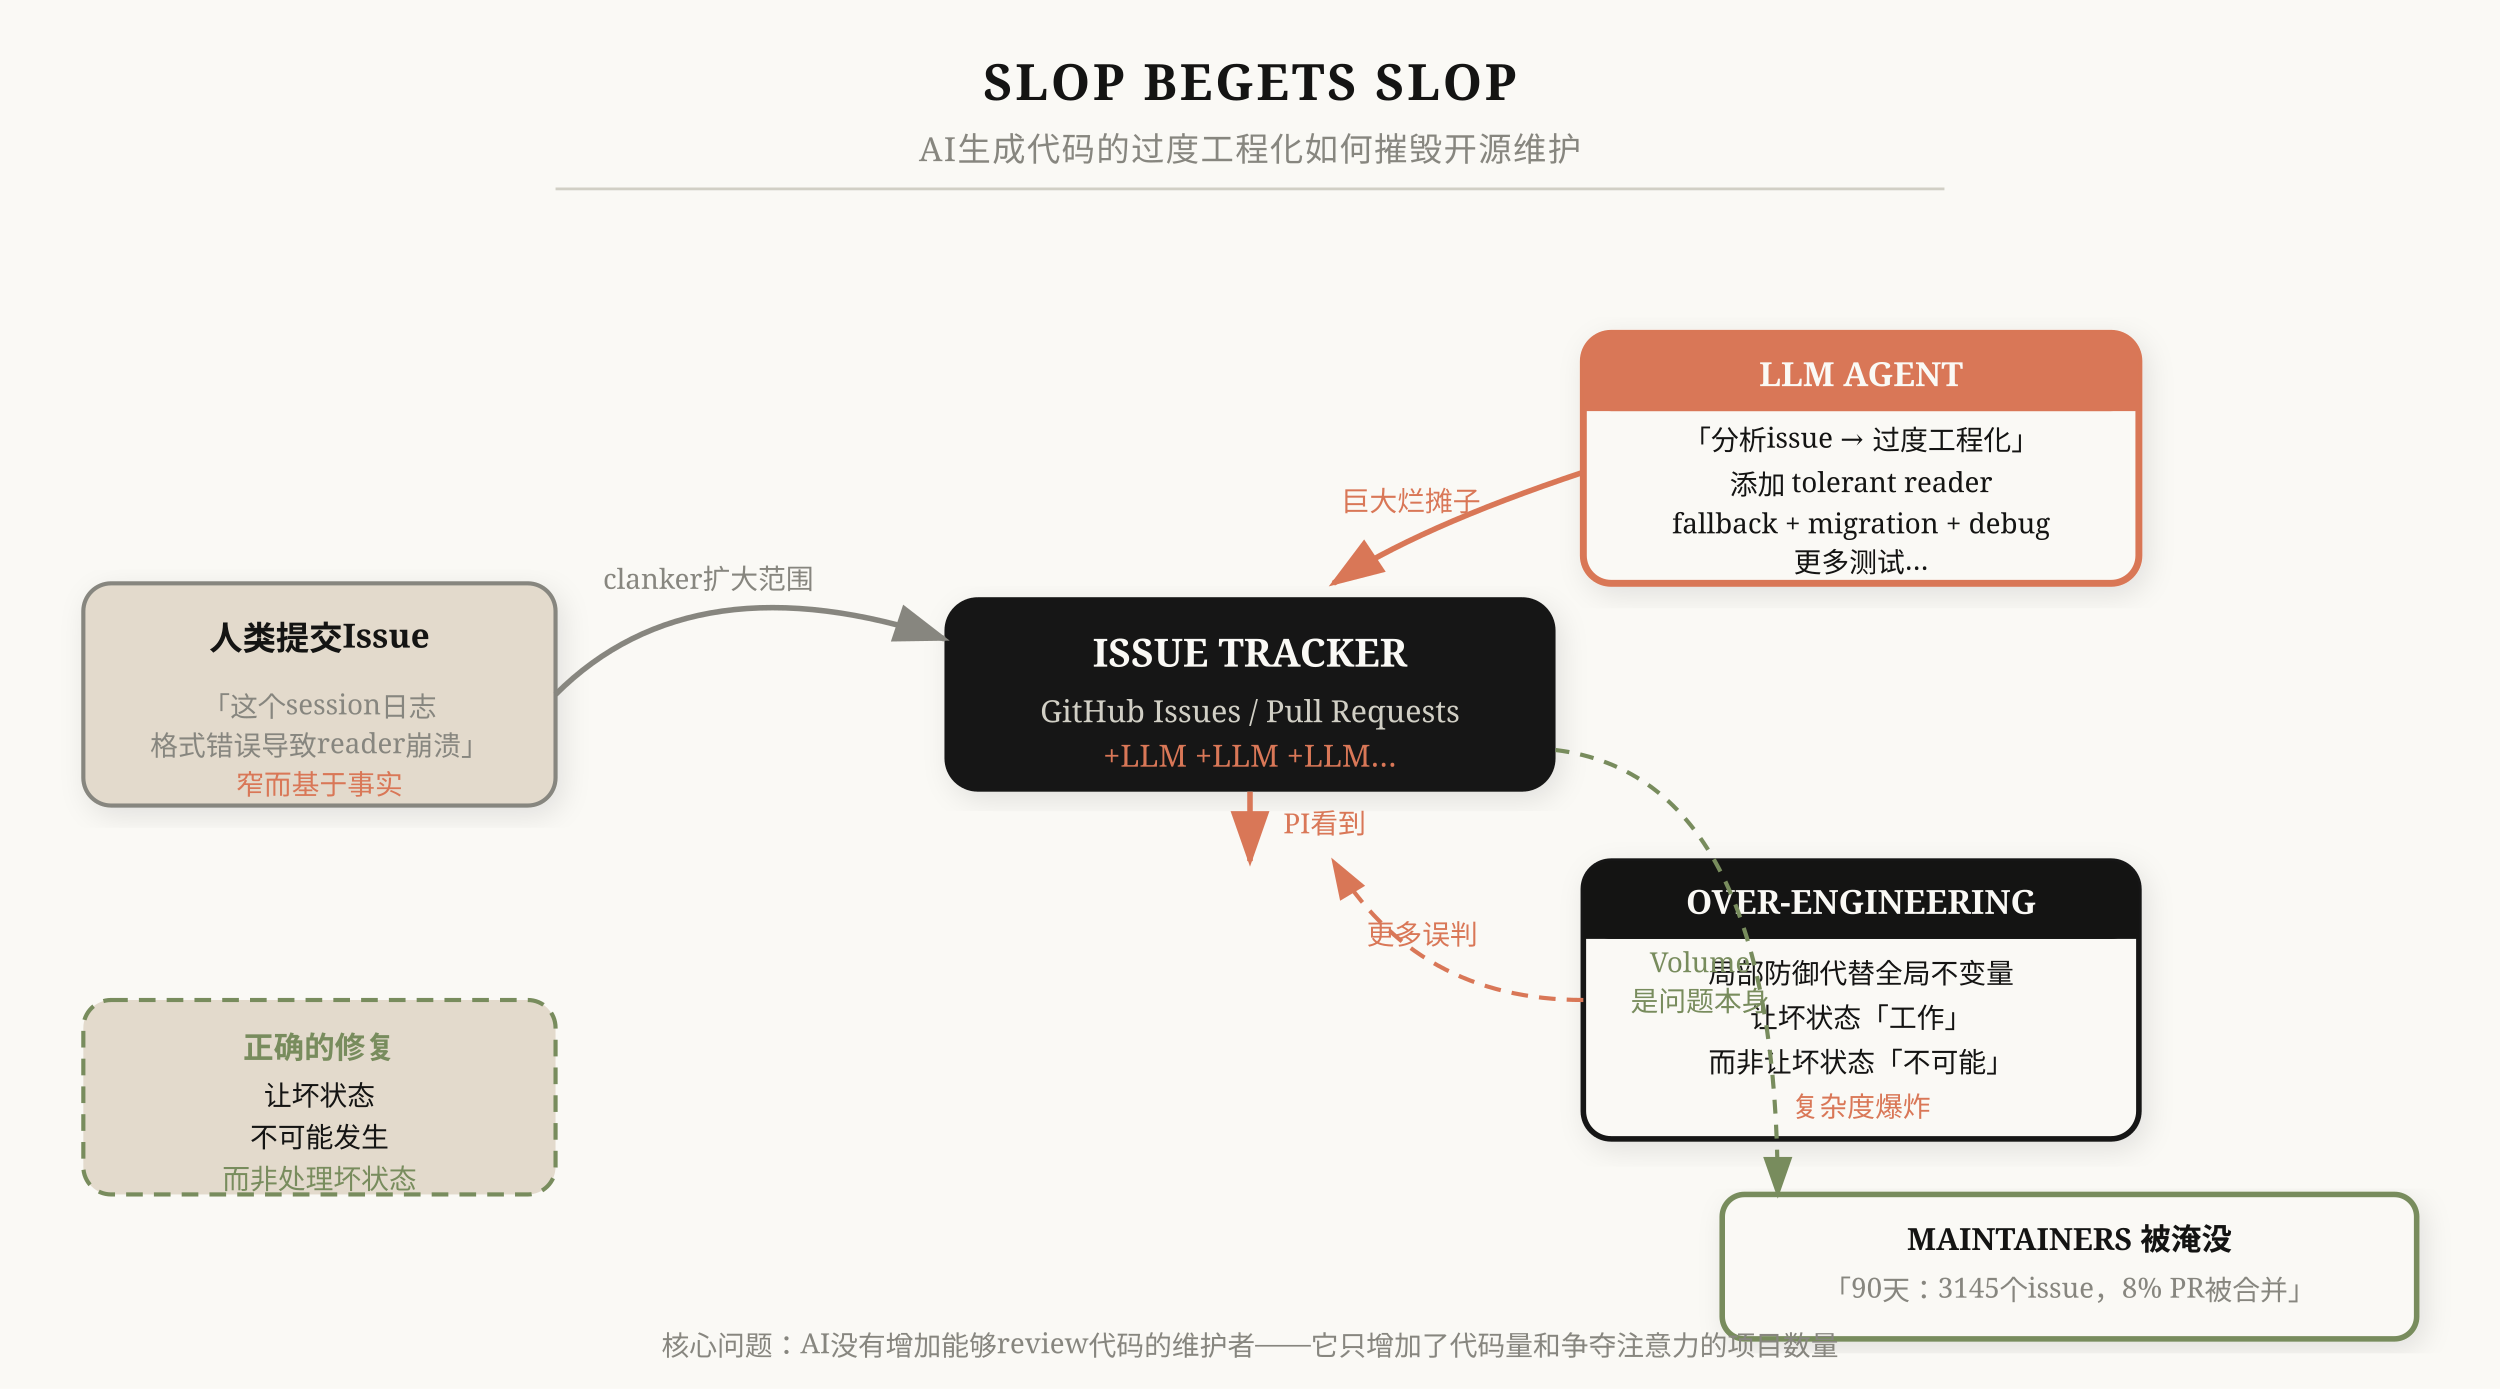
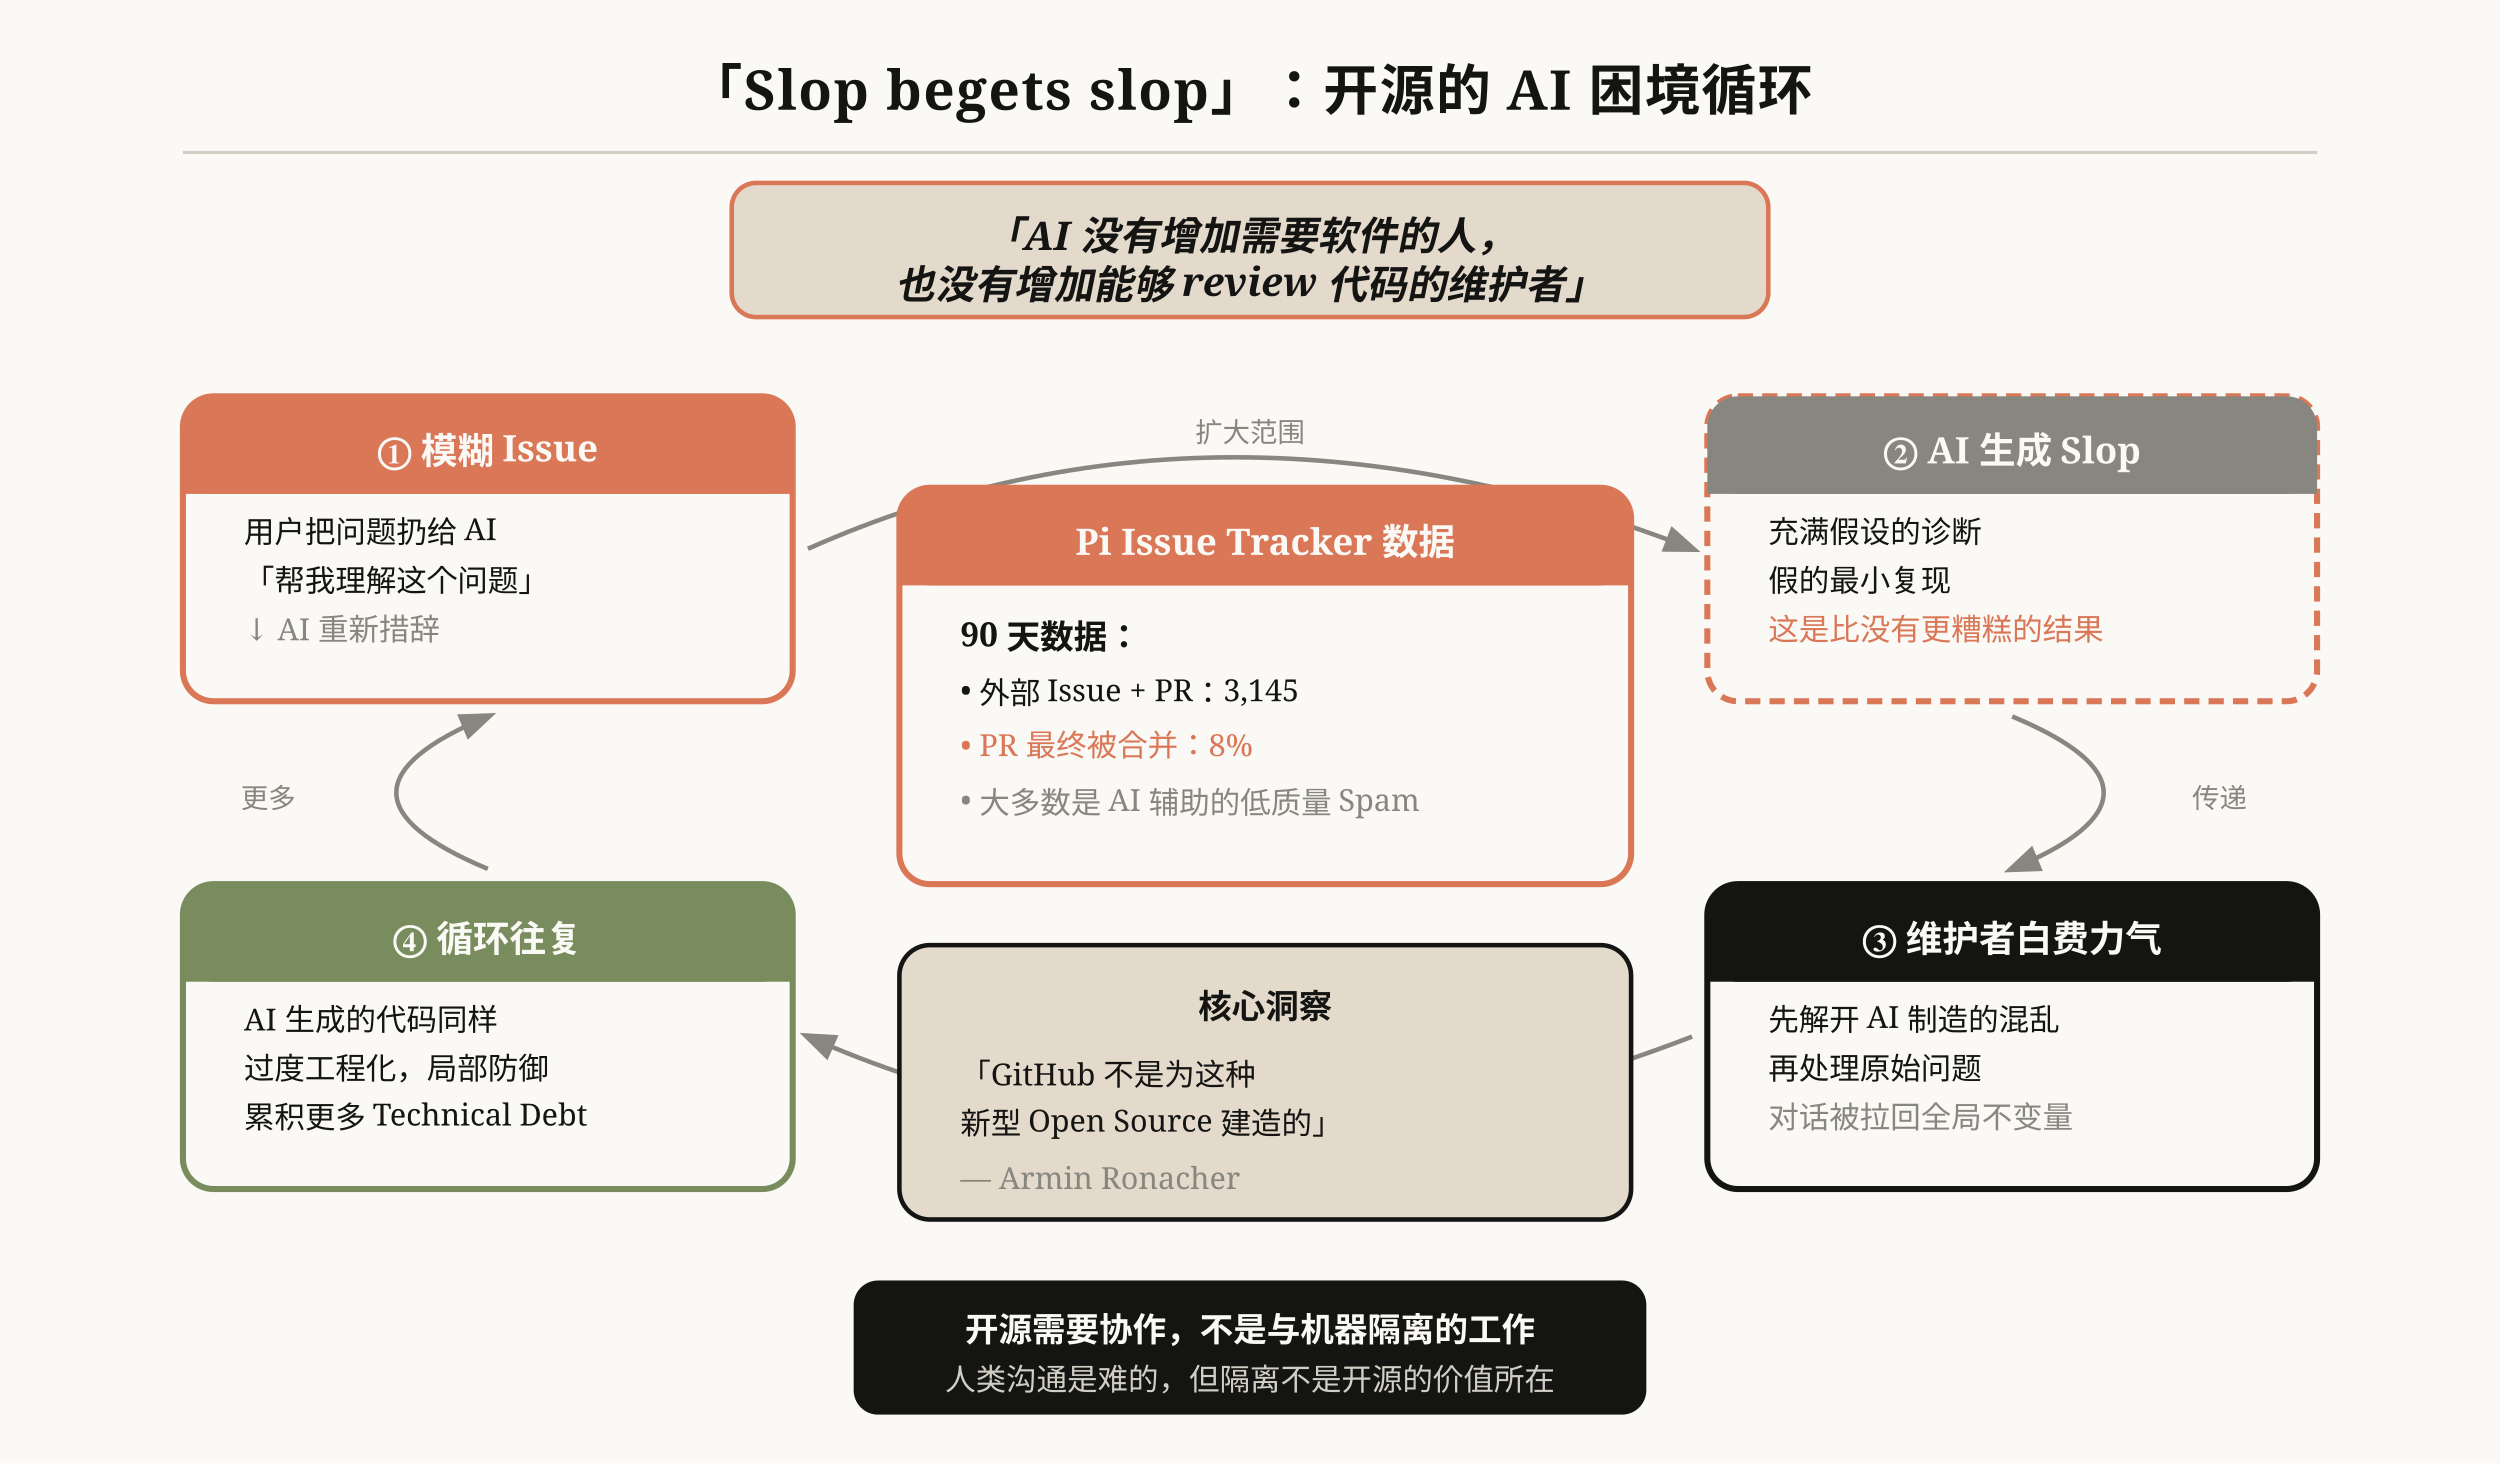
- <svg xmlns="http://www.w3.org/2000/svg" viewBox="0 0 900 500" font-family="Georgia, serif">
+ <svg xmlns="http://www.w3.org/2000/svg" viewBox="0 0 820 480" font-family="Georgia, serif">
  <defs>
-     <marker id="arr" markerWidth="10" markerHeight="7" refX="9" refY="3.5" orient="auto">
-       <polygon points="0 0, 10 3.5, 0 7" fill="#D97757" />
-     </marker>
-     <marker id="arr2" markerWidth="10" markerHeight="7" refX="9" refY="3.5" orient="auto">
-       <polygon points="0 0, 10 3.5, 0 7" fill="#87867F" />
-     </marker>
-     <filter id="shadow" x="-10%" y="-10%" width="120%" height="120%">
-       <feDropShadow dx="2" dy="3" stdDeviation="5" flood-color="#141413" flood-opacity="0.1" />
-     </filter>
-     <marker id="arr-green" markerWidth="10" markerHeight="7" refX="9" refY="3.5" orient="auto">
-       <polygon points="0 0, 10 3.5, 0 7" fill="#788C5D" />
+     <marker id="arr" markerWidth="8" markerHeight="8" refX="6" refY="3" orient="auto">
+       <path d="M0,0 L0,6 L8,3 z" fill="#87867F" />
    </marker>
  </defs>
-   <rect width="900" height="500" fill="#FAF9F5" />
-   <text x="450" y="36" text-anchor="middle" font-size="18" font-weight="bold" fill="#141413" letter-spacing="1">SLOP BEGETS SLOP</text>
-   <text x="450" y="58" text-anchor="middle" font-size="12" fill="#87867F" letter-spacing="0.5">AI生成代码的过度工程化如何摧毁开源维护</text>
-   <line x1="200" y1="68" x2="700" y2="68" stroke="#D1CFC5" stroke-width="1" />
-   <rect x="340" y="215" width="220" height="70" rx="12" fill="#141413" filter="url(#shadow)" />
-   <text x="450" y="240" text-anchor="middle" font-size="14" font-weight="bold" fill="#FAF9F5">ISSUE TRACKER</text>
-   <text x="450" y="260" text-anchor="middle" font-size="11" fill="#D1CFC5">GitHub Issues / Pull Requests</text>
-   <text x="450" y="276" text-anchor="middle" font-size="11" fill="#D97757">+LLM +LLM +LLM…</text>
-   <rect x="30" y="210" width="170" height="80" rx="10" fill="#E3DACC" stroke="#87867F" stroke-width="1.5" filter="url(#shadow)" />
-   <text x="115" y="234" text-anchor="middle" font-size="12" font-weight="bold" fill="#141413">人类提交Issue</text>
-   <line x1="115" y1="244" x2="115" y2="244" stroke="#87867F" stroke-width="1" />
-   <text x="115" y="258" text-anchor="middle" font-size="10" fill="#87867F">「这个session日志</text>
-   <text x="115" y="272" text-anchor="middle" font-size="10" fill="#87867F">格式错误导致reader崩溃」</text>
-   <text x="115" y="286" text-anchor="middle" font-size="10" fill="#D97757">窄而基于事实</text>
-   <path d="M 200 250 Q 250 200 340 230" fill="none" stroke="#87867F" stroke-width="2" marker-end="url(#arr2)" />
-   <text x="255" y="212" text-anchor="middle" font-size="10" fill="#87867F">clanker扩大范围</text>
-   <rect x="570" y="120" width="200" height="90" rx="10" fill="#FAF9F5" stroke="#D97757" stroke-width="2.5" filter="url(#shadow)" />
-   <rect x="570" y="120" width="200" height="28" rx="10" fill="#D97757" />
-   <rect x="570" y="138" width="200" height="10" fill="#D97757" />
-   <text x="670" y="139" text-anchor="middle" font-size="12" font-weight="bold" fill="#FAF9F5">LLM AGENT</text>
-   <text x="670" y="162" text-anchor="middle" font-size="10" fill="#141413">「分析issue → 过度工程化」</text>
-   <text x="670" y="178" text-anchor="middle" font-size="10" fill="#141413">添加 tolerant reader</text>
-   <text x="670" y="192" text-anchor="middle" font-size="10" fill="#141413">fallback + migration + debug</text>
-   <text x="670" y="206" text-anchor="middle" font-size="10" fill="#141413">更多测试…</text>
-   <path d="M 570 170 Q 510 190 480 210" fill="none" stroke="#D97757" stroke-width="2" marker-end="url(#arr)" />
-   <text x="508" y="184" text-anchor="middle" font-size="10" fill="#D97757">巨大烂摊子</text>
-   <rect x="570" y="310" width="200" height="100" rx="10" fill="#FAF9F5" stroke="#141413" stroke-width="2" filter="url(#shadow)" />
-   <rect x="570" y="310" width="200" height="28" rx="10" fill="#141413" />
-   <rect x="570" y="328" width="200" height="10" fill="#141413" />
-   <text x="670" y="329" text-anchor="middle" font-size="12" font-weight="bold" fill="#FAF9F5">OVER-ENGINEERING</text>
-   <text x="670" y="354" text-anchor="middle" font-size="10" fill="#141413">局部防御代替全局不变量</text>
-   <text x="670" y="370" text-anchor="middle" font-size="10" fill="#141413">让坏状态「工作」</text>
-   <text x="670" y="386" text-anchor="middle" font-size="10" fill="#141413">而非让坏状态「不可能」</text>
-   <text x="670" y="402" text-anchor="middle" font-size="10" fill="#D97757">复杂度爆炸</text>
-   <path d="M 450 285 Q 450 295 450 310" fill="none" stroke="#D97757" stroke-width="2" marker-end="url(#arr)" />
-   <text x="462" y="300" font-size="10" fill="#D97757">PI看到</text>
-   <path d="M 570 360 Q 510 360 480 310" fill="none" stroke="#D97757" stroke-width="1.5" stroke-dasharray="6,4" marker-end="url(#arr)" />
-   <text x="512" y="340" text-anchor="middle" font-size="10" fill="#D97757">更多误判</text>
-   <rect x="620" y="430" width="250" height="52" rx="8" fill="#FAF9F5" stroke="#788C5D" stroke-width="2" filter="url(#shadow)" />
-   <text x="745" y="450" text-anchor="middle" font-size="11" font-weight="bold" fill="#141413">MAINTAINERS 被淹没</text>
-   <text x="745" y="468" text-anchor="middle" font-size="10" fill="#87867F">「90天：3145个issue，8% PR被合并」</text>
-   <path d="M 560 270 Q 640 280 640 430" fill="none" stroke="#788C5D" stroke-width="1.5" stroke-dasharray="5,4" marker-end="url(#arr-green)" />
-   <text x="612" y="350" text-anchor="middle" font-size="10" fill="#788C5D">Volume</text>
-   <text x="612" y="364" text-anchor="middle" font-size="10" fill="#788C5D">是问题本身</text>
-   <rect x="30" y="360" width="170" height="70" rx="10" fill="#E3DACC" stroke="#788C5D" stroke-width="1.5" stroke-dasharray="6,4" />
-   <text x="115" y="381" text-anchor="middle" font-size="11" font-weight="bold" fill="#788C5D">正确的修复</text>
-   <text x="115" y="398" text-anchor="middle" font-size="10" fill="#141413">让坏状态</text>
-   <text x="115" y="413" text-anchor="middle" font-size="10" fill="#141413">不可能发生</text>
-   <text x="115" y="428" text-anchor="middle" font-size="10" fill="#788C5D">而非处理坏状态</text>
-   <text x="450" y="488" text-anchor="middle" font-size="10" fill="#87867F">核心问题：AI没有增加能够review代码的维护者——它只增加了代码量和争夺注意力的项目数量</text>
+   <rect width="820" height="480" fill="#FAF9F5" />
+   <text x="410" y="36" text-anchor="middle" font-size="18" font-weight="bold" fill="#141413" letter-spacing="0.5">「Slop begets slop」：开源的 AI 困境循环</text>
+   <line x1="60" y1="50" x2="760" y2="50" stroke="#D1CFC5" stroke-width="1" />
+   <rect x="240" y="60" width="340" height="44" rx="8" fill="#E3DACC" stroke="#D97757" stroke-width="1.5" />
+   <text x="410" y="82" text-anchor="middle" font-size="13" font-weight="bold" fill="#141413" font-style="italic">「AI 没有增加需要软件的人，</text>
+   <text x="410" y="98" text-anchor="middle" font-size="13" font-weight="bold" fill="#141413" font-style="italic">也没有增加能够 review 代码的维护者」</text>
+   <rect x="60" y="130" width="200" height="100" rx="10" fill="#FAF9F5" stroke="#D97757" stroke-width="2" />
+   <rect x="60" y="130" width="200" height="32" rx="10" fill="#D97757" />
+   <rect x="60" y="150" width="200" height="12" fill="#D97757" />
+   <text x="160" y="152" text-anchor="middle" font-size="12" font-weight="bold" fill="#FAF9F5">① 模糊 Issue</text>
+   <text x="80" y="178" font-size="10" fill="#141413">用户把问题扔给 AI</text>
+   <text x="80" y="194" font-size="10" fill="#141413">「帮我理解这个问题」</text>
+   <text x="80" y="210" font-size="10" fill="#87867F">↓ AI 重新措辞</text>
+   <rect x="560" y="130" width="200" height="100" rx="10" fill="#FAF9F5" stroke="#D97757" stroke-width="2" stroke-dasharray="5,3" />
+   <rect x="560" y="130" width="200" height="32" rx="10" fill="#87867F" />
+   <rect x="560" y="150" width="200" height="12" fill="#87867F" />
+   <text x="660" y="152" text-anchor="middle" font-size="12" font-weight="bold" fill="#FAF9F5">② AI 生成 Slop</text>
+   <text x="580" y="178" font-size="10" fill="#141413">充满假设的诊断</text>
+   <text x="580" y="194" font-size="10" fill="#141413">假的最小复现</text>
+   <text x="580" y="210" font-size="10" fill="#D97757">这是比没有更糟糕的结果</text>
+   <rect x="560" y="290" width="200" height="100" rx="10" fill="#FAF9F5" stroke="#141413" stroke-width="2" />
+   <rect x="560" y="290" width="200" height="32" rx="10" fill="#141413" />
+   <rect x="560" y="310" width="200" height="12" fill="#141413" />
+   <text x="660" y="312" text-anchor="middle" font-size="12" font-weight="bold" fill="#FAF9F5">③ 维护者白费力气</text>
+   <text x="580" y="338" font-size="10" fill="#141413">先解开 AI 制造的混乱</text>
+   <text x="580" y="354" font-size="10" fill="#141413">再处理原始问题</text>
+   <text x="580" y="370" font-size="10" fill="#87867F">对话被拉回全局不变量</text>
+   <rect x="60" y="290" width="200" height="100" rx="10" fill="#FAF9F5" stroke="#788C5D" stroke-width="2" />
+   <rect x="60" y="290" width="200" height="32" rx="10" fill="#788C5D" />
+   <rect x="60" y="310" width="200" height="12" fill="#788C5D" />
+   <text x="160" y="312" text-anchor="middle" font-size="12" font-weight="bold" fill="#FAF9F5">④ 循环往复</text>
+   <text x="80" y="338" font-size="10" fill="#141413">AI 生成的代码同样</text>
+   <text x="80" y="354" font-size="10" fill="#141413">过度工程化，局部防御</text>
+   <text x="80" y="370" font-size="10" fill="#141413">累积更多 Technical Debt</text>
+   <path d="M 265 180 Q 400 120 555 180" fill="none" stroke="#87867F" stroke-width="1.5" marker-end="url(#arr)" />
+   <text x="410" y="145" text-anchor="middle" font-size="9" fill="#87867F">扩大范围</text>
+   <path d="M 660 235 Q 720 260 660 285" fill="none" stroke="#87867F" stroke-width="1.5" marker-end="url(#arr)" />
+   <text x="728" y="265" text-anchor="middle" font-size="9" fill="#87867F">传递</text>
+   <path d="M 555 340 Q 400 400 265 340" fill="none" stroke="#87867F" stroke-width="1.5" marker-end="url(#arr)" />
+   <text x="410" y="380" text-anchor="middle" font-size="9" fill="#87867F">恶性循环</text>
+   <path d="M 160 285 Q 100 260 160 235" fill="none" stroke="#87867F" stroke-width="1.5" marker-end="url(#arr)" />
+   <text x="88" y="265" text-anchor="middle" font-size="9" fill="#87867F">更多</text>
+   <rect x="295" y="160" width="240" height="130" rx="10" fill="#FAF9F5" stroke="#D97757" stroke-width="2" />
+   <rect x="295" y="160" width="240" height="32" rx="10" fill="#D97757" />
+   <rect x="295" y="180" width="240" height="12" fill="#D97757" />
+   <text x="415" y="182" text-anchor="middle" font-size="12" font-weight="bold" fill="#FAF9F5">Pi Issue Tracker 数据</text>
+   <text x="315" y="212" font-size="11" font-weight="bold" fill="#141413">90 天数据：</text>
+   <text x="315" y="230" font-size="10" fill="#141413">• 外部 Issue + PR：3,145</text>
+   <text x="315" y="248" font-size="10" fill="#D97757">• PR 最终被合并：8%</text>
+   <text x="315" y="266" font-size="10" fill="#87867F">• 大多数是 AI 辅助的低质量 Spam</text>
+   <rect x="295" y="310" width="240" height="90" rx="10" fill="#E3DACC" stroke="#141413" stroke-width="1.5" />
+   <text x="415" y="334" text-anchor="middle" font-size="11" font-weight="bold" fill="#141413">核心洞察</text>
+   <text x="315" y="356" font-size="10" fill="#141413">「GitHub 不是为这种</text>
+   <text x="315" y="372" font-size="10" fill="#141413">新型 Open Source 建造的」</text>
+   <text x="315" y="390" font-size="10" fill="#87867F">— Armin Ronacher</text>
+   <rect x="280" y="420" width="260" height="44" rx="8" fill="#141413" />
+   <text x="410" y="440" text-anchor="middle" font-size="11" font-weight="bold" fill="#FAF9F5">开源需要协作，不是与机器隔离的工作</text>
+   <text x="410" y="456" text-anchor="middle" font-size="10" fill="#D1CFC5">人类沟通是难的，但隔离不是开源的价值所在</text>
</svg>
